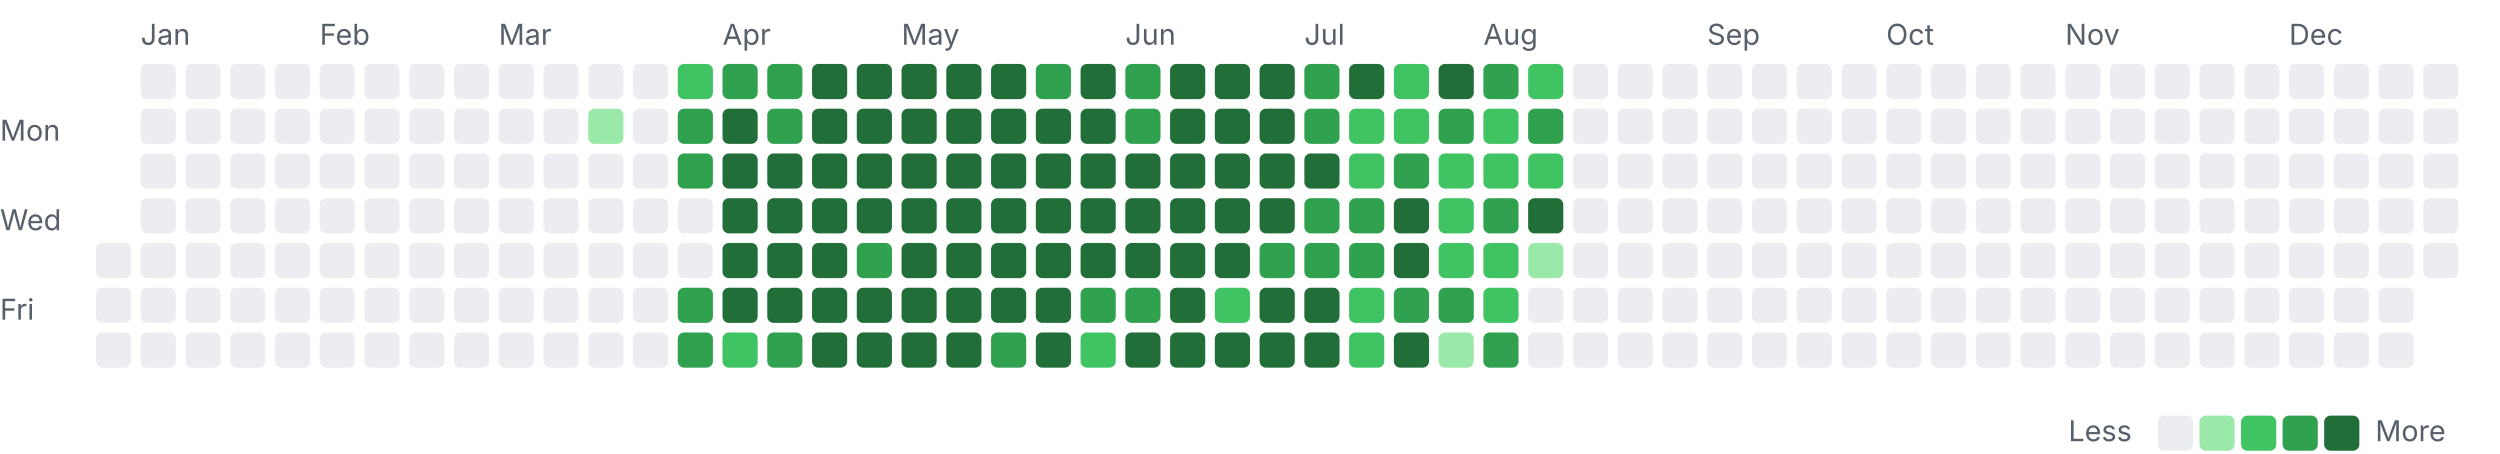
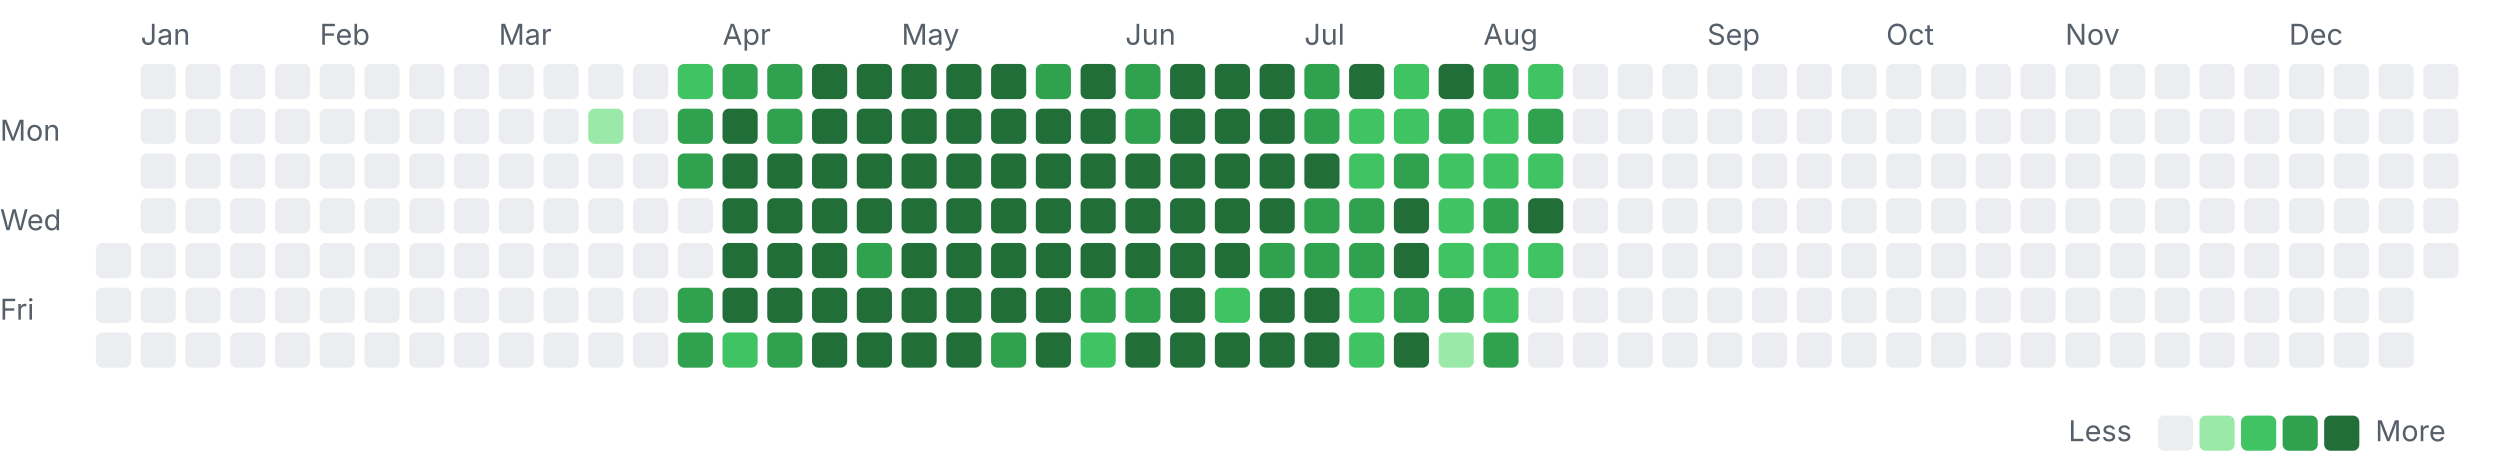
<svg xmlns="http://www.w3.org/2000/svg" width="782" height="142" viewBox="0 0 782 142">
  <style>.l0{fill:#ebedf0}.l1{fill:#9be9a8}.l2{fill:#40c463}.l3{fill:#30a14e}.l4{fill:#216e39} .lbl{fill:#57606a;font:9px -apple-system,Segoe UI,sans-serif}@media(prefers-color-scheme:dark){.l0{fill:#161b22}.l1{fill:#0e4429}.l2{fill:#006d32}.l3{fill:#26a641}.l4{fill:#39d353} .lbl{fill:#8b949e}}</style>
  <text class="lbl" x="44" y="14">Jan</text>
  <text class="lbl" x="100" y="14">Feb</text>
  <text class="lbl" x="156" y="14">Mar</text>
  <text class="lbl" x="226" y="14">Apr</text>
  <text class="lbl" x="282" y="14">May</text>
  <text class="lbl" x="352" y="14">Jun</text>
  <text class="lbl" x="408" y="14">Jul</text>
  <text class="lbl" x="464" y="14">Aug</text>
  <text class="lbl" x="534" y="14">Sep</text>
  <text class="lbl" x="590" y="14">Oct</text>
  <text class="lbl" x="646" y="14">Nov</text>
  <text class="lbl" x="716" y="14">Dec</text>
  <text class="lbl" x="0" y="44">Mon</text>
  <text class="lbl" x="0" y="72">Wed</text>
  <text class="lbl" x="0" y="100">Fri</text>
  <rect class="l0" x="30" y="76" width="11" height="11" rx="2" />
  <rect class="l0" x="30" y="90" width="11" height="11" rx="2" />
  <rect class="l0" x="30" y="104" width="11" height="11" rx="2" />
  <rect class="l0" x="44" y="20" width="11" height="11" rx="2" />
  <rect class="l0" x="44" y="34" width="11" height="11" rx="2" />
  <rect class="l0" x="44" y="48" width="11" height="11" rx="2" />
  <rect class="l0" x="44" y="62" width="11" height="11" rx="2" />
  <rect class="l0" x="44" y="76" width="11" height="11" rx="2" />
  <rect class="l0" x="44" y="90" width="11" height="11" rx="2" />
  <rect class="l0" x="44" y="104" width="11" height="11" rx="2" />
  <rect class="l0" x="58" y="20" width="11" height="11" rx="2" />
  <rect class="l0" x="58" y="34" width="11" height="11" rx="2" />
  <rect class="l0" x="58" y="48" width="11" height="11" rx="2" />
  <rect class="l0" x="58" y="62" width="11" height="11" rx="2" />
  <rect class="l0" x="58" y="76" width="11" height="11" rx="2" />
  <rect class="l0" x="58" y="90" width="11" height="11" rx="2" />
  <rect class="l0" x="58" y="104" width="11" height="11" rx="2" />
  <rect class="l0" x="72" y="20" width="11" height="11" rx="2" />
  <rect class="l0" x="72" y="34" width="11" height="11" rx="2" />
  <rect class="l0" x="72" y="48" width="11" height="11" rx="2" />
  <rect class="l0" x="72" y="62" width="11" height="11" rx="2" />
  <rect class="l0" x="72" y="76" width="11" height="11" rx="2" />
  <rect class="l0" x="72" y="90" width="11" height="11" rx="2" />
  <rect class="l0" x="72" y="104" width="11" height="11" rx="2" />
  <rect class="l0" x="86" y="20" width="11" height="11" rx="2" />
  <rect class="l0" x="86" y="34" width="11" height="11" rx="2" />
  <rect class="l0" x="86" y="48" width="11" height="11" rx="2" />
  <rect class="l0" x="86" y="62" width="11" height="11" rx="2" />
  <rect class="l0" x="86" y="76" width="11" height="11" rx="2" />
  <rect class="l0" x="86" y="90" width="11" height="11" rx="2" />
  <rect class="l0" x="86" y="104" width="11" height="11" rx="2" />
  <rect class="l0" x="100" y="20" width="11" height="11" rx="2" />
  <rect class="l0" x="100" y="34" width="11" height="11" rx="2" />
  <rect class="l0" x="100" y="48" width="11" height="11" rx="2" />
  <rect class="l0" x="100" y="62" width="11" height="11" rx="2" />
  <rect class="l0" x="100" y="76" width="11" height="11" rx="2" />
  <rect class="l0" x="100" y="90" width="11" height="11" rx="2" />
  <rect class="l0" x="100" y="104" width="11" height="11" rx="2" />
  <rect class="l0" x="114" y="20" width="11" height="11" rx="2" />
  <rect class="l0" x="114" y="34" width="11" height="11" rx="2" />
  <rect class="l0" x="114" y="48" width="11" height="11" rx="2" />
  <rect class="l0" x="114" y="62" width="11" height="11" rx="2" />
  <rect class="l0" x="114" y="76" width="11" height="11" rx="2" />
  <rect class="l0" x="114" y="90" width="11" height="11" rx="2" />
  <rect class="l0" x="114" y="104" width="11" height="11" rx="2" />
  <rect class="l0" x="128" y="20" width="11" height="11" rx="2" />
  <rect class="l0" x="128" y="34" width="11" height="11" rx="2" />
  <rect class="l0" x="128" y="48" width="11" height="11" rx="2" />
  <rect class="l0" x="128" y="62" width="11" height="11" rx="2" />
  <rect class="l0" x="128" y="76" width="11" height="11" rx="2" />
  <rect class="l0" x="128" y="90" width="11" height="11" rx="2" />
  <rect class="l0" x="128" y="104" width="11" height="11" rx="2" />
  <rect class="l0" x="142" y="20" width="11" height="11" rx="2" />
  <rect class="l0" x="142" y="34" width="11" height="11" rx="2" />
  <rect class="l0" x="142" y="48" width="11" height="11" rx="2" />
  <rect class="l0" x="142" y="62" width="11" height="11" rx="2" />
  <rect class="l0" x="142" y="76" width="11" height="11" rx="2" />
  <rect class="l0" x="142" y="90" width="11" height="11" rx="2" />
  <rect class="l0" x="142" y="104" width="11" height="11" rx="2" />
  <rect class="l0" x="156" y="20" width="11" height="11" rx="2" />
  <rect class="l0" x="156" y="34" width="11" height="11" rx="2" />
  <rect class="l0" x="156" y="48" width="11" height="11" rx="2" />
  <rect class="l0" x="156" y="62" width="11" height="11" rx="2" />
  <rect class="l0" x="156" y="76" width="11" height="11" rx="2" />
  <rect class="l0" x="156" y="90" width="11" height="11" rx="2" />
  <rect class="l0" x="156" y="104" width="11" height="11" rx="2" />
  <rect class="l0" x="170" y="20" width="11" height="11" rx="2" />
  <rect class="l0" x="170" y="34" width="11" height="11" rx="2" />
  <rect class="l0" x="170" y="48" width="11" height="11" rx="2" />
  <rect class="l0" x="170" y="62" width="11" height="11" rx="2" />
  <rect class="l0" x="170" y="76" width="11" height="11" rx="2" />
  <rect class="l0" x="170" y="90" width="11" height="11" rx="2" />
  <rect class="l0" x="170" y="104" width="11" height="11" rx="2" />
  <rect class="l0" x="184" y="20" width="11" height="11" rx="2" />
  <rect class="l1" x="184" y="34" width="11" height="11" rx="2" />
  <rect class="l0" x="184" y="48" width="11" height="11" rx="2" />
  <rect class="l0" x="184" y="62" width="11" height="11" rx="2" />
  <rect class="l0" x="184" y="76" width="11" height="11" rx="2" />
  <rect class="l0" x="184" y="90" width="11" height="11" rx="2" />
  <rect class="l0" x="184" y="104" width="11" height="11" rx="2" />
  <rect class="l0" x="198" y="20" width="11" height="11" rx="2" />
  <rect class="l0" x="198" y="34" width="11" height="11" rx="2" />
  <rect class="l0" x="198" y="48" width="11" height="11" rx="2" />
  <rect class="l0" x="198" y="62" width="11" height="11" rx="2" />
  <rect class="l0" x="198" y="76" width="11" height="11" rx="2" />
  <rect class="l0" x="198" y="90" width="11" height="11" rx="2" />
  <rect class="l0" x="198" y="104" width="11" height="11" rx="2" />
  <rect class="l2" x="212" y="20" width="11" height="11" rx="2" />
  <rect class="l3" x="212" y="34" width="11" height="11" rx="2" />
  <rect class="l3" x="212" y="48" width="11" height="11" rx="2" />
  <rect class="l0" x="212" y="62" width="11" height="11" rx="2" />
  <rect class="l0" x="212" y="76" width="11" height="11" rx="2" />
  <rect class="l3" x="212" y="90" width="11" height="11" rx="2" />
  <rect class="l3" x="212" y="104" width="11" height="11" rx="2" />
  <rect class="l3" x="226" y="20" width="11" height="11" rx="2" />
  <rect class="l4" x="226" y="34" width="11" height="11" rx="2" />
  <rect class="l4" x="226" y="48" width="11" height="11" rx="2" />
  <rect class="l4" x="226" y="62" width="11" height="11" rx="2" />
  <rect class="l4" x="226" y="76" width="11" height="11" rx="2" />
  <rect class="l4" x="226" y="90" width="11" height="11" rx="2" />
  <rect class="l2" x="226" y="104" width="11" height="11" rx="2" />
  <rect class="l3" x="240" y="20" width="11" height="11" rx="2" />
  <rect class="l3" x="240" y="34" width="11" height="11" rx="2" />
  <rect class="l4" x="240" y="48" width="11" height="11" rx="2" />
  <rect class="l4" x="240" y="62" width="11" height="11" rx="2" />
  <rect class="l4" x="240" y="76" width="11" height="11" rx="2" />
  <rect class="l4" x="240" y="90" width="11" height="11" rx="2" />
  <rect class="l3" x="240" y="104" width="11" height="11" rx="2" />
  <rect class="l4" x="254" y="20" width="11" height="11" rx="2" />
  <rect class="l4" x="254" y="34" width="11" height="11" rx="2" />
  <rect class="l4" x="254" y="48" width="11" height="11" rx="2" />
  <rect class="l4" x="254" y="62" width="11" height="11" rx="2" />
  <rect class="l4" x="254" y="76" width="11" height="11" rx="2" />
  <rect class="l4" x="254" y="90" width="11" height="11" rx="2" />
  <rect class="l4" x="254" y="104" width="11" height="11" rx="2" />
  <rect class="l4" x="268" y="20" width="11" height="11" rx="2" />
  <rect class="l4" x="268" y="34" width="11" height="11" rx="2" />
  <rect class="l4" x="268" y="48" width="11" height="11" rx="2" />
  <rect class="l4" x="268" y="62" width="11" height="11" rx="2" />
  <rect class="l3" x="268" y="76" width="11" height="11" rx="2" />
  <rect class="l4" x="268" y="90" width="11" height="11" rx="2" />
  <rect class="l4" x="268" y="104" width="11" height="11" rx="2" />
  <rect class="l4" x="282" y="20" width="11" height="11" rx="2" />
  <rect class="l4" x="282" y="34" width="11" height="11" rx="2" />
  <rect class="l4" x="282" y="48" width="11" height="11" rx="2" />
  <rect class="l4" x="282" y="62" width="11" height="11" rx="2" />
  <rect class="l4" x="282" y="76" width="11" height="11" rx="2" />
  <rect class="l4" x="282" y="90" width="11" height="11" rx="2" />
  <rect class="l4" x="282" y="104" width="11" height="11" rx="2" />
  <rect class="l4" x="296" y="20" width="11" height="11" rx="2" />
  <rect class="l4" x="296" y="34" width="11" height="11" rx="2" />
  <rect class="l4" x="296" y="48" width="11" height="11" rx="2" />
  <rect class="l4" x="296" y="62" width="11" height="11" rx="2" />
  <rect class="l4" x="296" y="76" width="11" height="11" rx="2" />
  <rect class="l4" x="296" y="90" width="11" height="11" rx="2" />
  <rect class="l4" x="296" y="104" width="11" height="11" rx="2" />
  <rect class="l4" x="310" y="20" width="11" height="11" rx="2" />
  <rect class="l4" x="310" y="34" width="11" height="11" rx="2" />
  <rect class="l4" x="310" y="48" width="11" height="11" rx="2" />
  <rect class="l4" x="310" y="62" width="11" height="11" rx="2" />
  <rect class="l4" x="310" y="76" width="11" height="11" rx="2" />
  <rect class="l4" x="310" y="90" width="11" height="11" rx="2" />
  <rect class="l3" x="310" y="104" width="11" height="11" rx="2" />
  <rect class="l3" x="324" y="20" width="11" height="11" rx="2" />
  <rect class="l4" x="324" y="34" width="11" height="11" rx="2" />
  <rect class="l4" x="324" y="48" width="11" height="11" rx="2" />
  <rect class="l4" x="324" y="62" width="11" height="11" rx="2" />
  <rect class="l4" x="324" y="76" width="11" height="11" rx="2" />
  <rect class="l4" x="324" y="90" width="11" height="11" rx="2" />
  <rect class="l4" x="324" y="104" width="11" height="11" rx="2" />
  <rect class="l4" x="338" y="20" width="11" height="11" rx="2" />
  <rect class="l4" x="338" y="34" width="11" height="11" rx="2" />
  <rect class="l4" x="338" y="48" width="11" height="11" rx="2" />
  <rect class="l4" x="338" y="62" width="11" height="11" rx="2" />
  <rect class="l4" x="338" y="76" width="11" height="11" rx="2" />
  <rect class="l3" x="338" y="90" width="11" height="11" rx="2" />
  <rect class="l2" x="338" y="104" width="11" height="11" rx="2" />
  <rect class="l3" x="352" y="20" width="11" height="11" rx="2" />
  <rect class="l3" x="352" y="34" width="11" height="11" rx="2" />
  <rect class="l4" x="352" y="48" width="11" height="11" rx="2" />
  <rect class="l4" x="352" y="62" width="11" height="11" rx="2" />
  <rect class="l4" x="352" y="76" width="11" height="11" rx="2" />
  <rect class="l3" x="352" y="90" width="11" height="11" rx="2" />
  <rect class="l4" x="352" y="104" width="11" height="11" rx="2" />
  <rect class="l4" x="366" y="20" width="11" height="11" rx="2" />
  <rect class="l4" x="366" y="34" width="11" height="11" rx="2" />
  <rect class="l4" x="366" y="48" width="11" height="11" rx="2" />
  <rect class="l4" x="366" y="62" width="11" height="11" rx="2" />
  <rect class="l4" x="366" y="76" width="11" height="11" rx="2" />
  <rect class="l4" x="366" y="90" width="11" height="11" rx="2" />
  <rect class="l4" x="366" y="104" width="11" height="11" rx="2" />
  <rect class="l4" x="380" y="20" width="11" height="11" rx="2" />
  <rect class="l4" x="380" y="34" width="11" height="11" rx="2" />
  <rect class="l4" x="380" y="48" width="11" height="11" rx="2" />
  <rect class="l4" x="380" y="62" width="11" height="11" rx="2" />
  <rect class="l4" x="380" y="76" width="11" height="11" rx="2" />
  <rect class="l2" x="380" y="90" width="11" height="11" rx="2" />
  <rect class="l4" x="380" y="104" width="11" height="11" rx="2" />
  <rect class="l4" x="394" y="20" width="11" height="11" rx="2" />
  <rect class="l4" x="394" y="34" width="11" height="11" rx="2" />
  <rect class="l4" x="394" y="48" width="11" height="11" rx="2" />
  <rect class="l4" x="394" y="62" width="11" height="11" rx="2" />
  <rect class="l3" x="394" y="76" width="11" height="11" rx="2" />
  <rect class="l4" x="394" y="90" width="11" height="11" rx="2" />
  <rect class="l4" x="394" y="104" width="11" height="11" rx="2" />
  <rect class="l3" x="408" y="20" width="11" height="11" rx="2" />
  <rect class="l3" x="408" y="34" width="11" height="11" rx="2" />
  <rect class="l4" x="408" y="48" width="11" height="11" rx="2" />
  <rect class="l3" x="408" y="62" width="11" height="11" rx="2" />
  <rect class="l3" x="408" y="76" width="11" height="11" rx="2" />
  <rect class="l4" x="408" y="90" width="11" height="11" rx="2" />
  <rect class="l4" x="408" y="104" width="11" height="11" rx="2" />
  <rect class="l4" x="422" y="20" width="11" height="11" rx="2" />
  <rect class="l2" x="422" y="34" width="11" height="11" rx="2" />
  <rect class="l2" x="422" y="48" width="11" height="11" rx="2" />
  <rect class="l3" x="422" y="62" width="11" height="11" rx="2" />
  <rect class="l3" x="422" y="76" width="11" height="11" rx="2" />
  <rect class="l2" x="422" y="90" width="11" height="11" rx="2" />
  <rect class="l2" x="422" y="104" width="11" height="11" rx="2" />
  <rect class="l2" x="436" y="20" width="11" height="11" rx="2" />
  <rect class="l2" x="436" y="34" width="11" height="11" rx="2" />
  <rect class="l3" x="436" y="48" width="11" height="11" rx="2" />
  <rect class="l4" x="436" y="62" width="11" height="11" rx="2" />
  <rect class="l4" x="436" y="76" width="11" height="11" rx="2" />
  <rect class="l3" x="436" y="90" width="11" height="11" rx="2" />
  <rect class="l4" x="436" y="104" width="11" height="11" rx="2" />
  <rect class="l4" x="450" y="20" width="11" height="11" rx="2" />
  <rect class="l3" x="450" y="34" width="11" height="11" rx="2" />
  <rect class="l2" x="450" y="48" width="11" height="11" rx="2" />
  <rect class="l2" x="450" y="62" width="11" height="11" rx="2" />
  <rect class="l2" x="450" y="76" width="11" height="11" rx="2" />
  <rect class="l3" x="450" y="90" width="11" height="11" rx="2" />
  <rect class="l1" x="450" y="104" width="11" height="11" rx="2" />
  <rect class="l3" x="464" y="20" width="11" height="11" rx="2" />
  <rect class="l2" x="464" y="34" width="11" height="11" rx="2" />
  <rect class="l2" x="464" y="48" width="11" height="11" rx="2" />
  <rect class="l3" x="464" y="62" width="11" height="11" rx="2" />
  <rect class="l2" x="464" y="76" width="11" height="11" rx="2" />
  <rect class="l2" x="464" y="90" width="11" height="11" rx="2" />
  <rect class="l3" x="464" y="104" width="11" height="11" rx="2" />
  <rect class="l2" x="478" y="20" width="11" height="11" rx="2" />
  <rect class="l3" x="478" y="34" width="11" height="11" rx="2" />
  <rect class="l2" x="478" y="48" width="11" height="11" rx="2" />
  <rect class="l4" x="478" y="62" width="11" height="11" rx="2" />
-   <rect class="l1" x="478" y="76" width="11" height="11" rx="2" />
+   <rect class="l2" x="478" y="76" width="11" height="11" rx="2" />
  <rect class="l0" x="478" y="90" width="11" height="11" rx="2" />
  <rect class="l0" x="478" y="104" width="11" height="11" rx="2" />
  <rect class="l0" x="492" y="20" width="11" height="11" rx="2" />
  <rect class="l0" x="492" y="34" width="11" height="11" rx="2" />
  <rect class="l0" x="492" y="48" width="11" height="11" rx="2" />
  <rect class="l0" x="492" y="62" width="11" height="11" rx="2" />
  <rect class="l0" x="492" y="76" width="11" height="11" rx="2" />
  <rect class="l0" x="492" y="90" width="11" height="11" rx="2" />
  <rect class="l0" x="492" y="104" width="11" height="11" rx="2" />
  <rect class="l0" x="506" y="20" width="11" height="11" rx="2" />
  <rect class="l0" x="506" y="34" width="11" height="11" rx="2" />
  <rect class="l0" x="506" y="48" width="11" height="11" rx="2" />
  <rect class="l0" x="506" y="62" width="11" height="11" rx="2" />
  <rect class="l0" x="506" y="76" width="11" height="11" rx="2" />
  <rect class="l0" x="506" y="90" width="11" height="11" rx="2" />
  <rect class="l0" x="506" y="104" width="11" height="11" rx="2" />
  <rect class="l0" x="520" y="20" width="11" height="11" rx="2" />
  <rect class="l0" x="520" y="34" width="11" height="11" rx="2" />
  <rect class="l0" x="520" y="48" width="11" height="11" rx="2" />
  <rect class="l0" x="520" y="62" width="11" height="11" rx="2" />
  <rect class="l0" x="520" y="76" width="11" height="11" rx="2" />
  <rect class="l0" x="520" y="90" width="11" height="11" rx="2" />
  <rect class="l0" x="520" y="104" width="11" height="11" rx="2" />
  <rect class="l0" x="534" y="20" width="11" height="11" rx="2" />
  <rect class="l0" x="534" y="34" width="11" height="11" rx="2" />
  <rect class="l0" x="534" y="48" width="11" height="11" rx="2" />
  <rect class="l0" x="534" y="62" width="11" height="11" rx="2" />
  <rect class="l0" x="534" y="76" width="11" height="11" rx="2" />
  <rect class="l0" x="534" y="90" width="11" height="11" rx="2" />
  <rect class="l0" x="534" y="104" width="11" height="11" rx="2" />
  <rect class="l0" x="548" y="20" width="11" height="11" rx="2" />
  <rect class="l0" x="548" y="34" width="11" height="11" rx="2" />
  <rect class="l0" x="548" y="48" width="11" height="11" rx="2" />
  <rect class="l0" x="548" y="62" width="11" height="11" rx="2" />
  <rect class="l0" x="548" y="76" width="11" height="11" rx="2" />
  <rect class="l0" x="548" y="90" width="11" height="11" rx="2" />
  <rect class="l0" x="548" y="104" width="11" height="11" rx="2" />
  <rect class="l0" x="562" y="20" width="11" height="11" rx="2" />
  <rect class="l0" x="562" y="34" width="11" height="11" rx="2" />
  <rect class="l0" x="562" y="48" width="11" height="11" rx="2" />
  <rect class="l0" x="562" y="62" width="11" height="11" rx="2" />
  <rect class="l0" x="562" y="76" width="11" height="11" rx="2" />
  <rect class="l0" x="562" y="90" width="11" height="11" rx="2" />
  <rect class="l0" x="562" y="104" width="11" height="11" rx="2" />
  <rect class="l0" x="576" y="20" width="11" height="11" rx="2" />
  <rect class="l0" x="576" y="34" width="11" height="11" rx="2" />
  <rect class="l0" x="576" y="48" width="11" height="11" rx="2" />
  <rect class="l0" x="576" y="62" width="11" height="11" rx="2" />
  <rect class="l0" x="576" y="76" width="11" height="11" rx="2" />
  <rect class="l0" x="576" y="90" width="11" height="11" rx="2" />
  <rect class="l0" x="576" y="104" width="11" height="11" rx="2" />
  <rect class="l0" x="590" y="20" width="11" height="11" rx="2" />
  <rect class="l0" x="590" y="34" width="11" height="11" rx="2" />
  <rect class="l0" x="590" y="48" width="11" height="11" rx="2" />
  <rect class="l0" x="590" y="62" width="11" height="11" rx="2" />
  <rect class="l0" x="590" y="76" width="11" height="11" rx="2" />
  <rect class="l0" x="590" y="90" width="11" height="11" rx="2" />
  <rect class="l0" x="590" y="104" width="11" height="11" rx="2" />
  <rect class="l0" x="604" y="20" width="11" height="11" rx="2" />
  <rect class="l0" x="604" y="34" width="11" height="11" rx="2" />
  <rect class="l0" x="604" y="48" width="11" height="11" rx="2" />
  <rect class="l0" x="604" y="62" width="11" height="11" rx="2" />
  <rect class="l0" x="604" y="76" width="11" height="11" rx="2" />
  <rect class="l0" x="604" y="90" width="11" height="11" rx="2" />
  <rect class="l0" x="604" y="104" width="11" height="11" rx="2" />
  <rect class="l0" x="618" y="20" width="11" height="11" rx="2" />
  <rect class="l0" x="618" y="34" width="11" height="11" rx="2" />
  <rect class="l0" x="618" y="48" width="11" height="11" rx="2" />
  <rect class="l0" x="618" y="62" width="11" height="11" rx="2" />
  <rect class="l0" x="618" y="76" width="11" height="11" rx="2" />
  <rect class="l0" x="618" y="90" width="11" height="11" rx="2" />
  <rect class="l0" x="618" y="104" width="11" height="11" rx="2" />
  <rect class="l0" x="632" y="20" width="11" height="11" rx="2" />
  <rect class="l0" x="632" y="34" width="11" height="11" rx="2" />
  <rect class="l0" x="632" y="48" width="11" height="11" rx="2" />
  <rect class="l0" x="632" y="62" width="11" height="11" rx="2" />
  <rect class="l0" x="632" y="76" width="11" height="11" rx="2" />
  <rect class="l0" x="632" y="90" width="11" height="11" rx="2" />
  <rect class="l0" x="632" y="104" width="11" height="11" rx="2" />
  <rect class="l0" x="646" y="20" width="11" height="11" rx="2" />
  <rect class="l0" x="646" y="34" width="11" height="11" rx="2" />
  <rect class="l0" x="646" y="48" width="11" height="11" rx="2" />
  <rect class="l0" x="646" y="62" width="11" height="11" rx="2" />
  <rect class="l0" x="646" y="76" width="11" height="11" rx="2" />
  <rect class="l0" x="646" y="90" width="11" height="11" rx="2" />
  <rect class="l0" x="646" y="104" width="11" height="11" rx="2" />
  <rect class="l0" x="660" y="20" width="11" height="11" rx="2" />
  <rect class="l0" x="660" y="34" width="11" height="11" rx="2" />
  <rect class="l0" x="660" y="48" width="11" height="11" rx="2" />
  <rect class="l0" x="660" y="62" width="11" height="11" rx="2" />
  <rect class="l0" x="660" y="76" width="11" height="11" rx="2" />
  <rect class="l0" x="660" y="90" width="11" height="11" rx="2" />
  <rect class="l0" x="660" y="104" width="11" height="11" rx="2" />
  <rect class="l0" x="674" y="20" width="11" height="11" rx="2" />
  <rect class="l0" x="674" y="34" width="11" height="11" rx="2" />
  <rect class="l0" x="674" y="48" width="11" height="11" rx="2" />
  <rect class="l0" x="674" y="62" width="11" height="11" rx="2" />
  <rect class="l0" x="674" y="76" width="11" height="11" rx="2" />
  <rect class="l0" x="674" y="90" width="11" height="11" rx="2" />
  <rect class="l0" x="674" y="104" width="11" height="11" rx="2" />
  <rect class="l0" x="688" y="20" width="11" height="11" rx="2" />
  <rect class="l0" x="688" y="34" width="11" height="11" rx="2" />
  <rect class="l0" x="688" y="48" width="11" height="11" rx="2" />
  <rect class="l0" x="688" y="62" width="11" height="11" rx="2" />
  <rect class="l0" x="688" y="76" width="11" height="11" rx="2" />
  <rect class="l0" x="688" y="90" width="11" height="11" rx="2" />
  <rect class="l0" x="688" y="104" width="11" height="11" rx="2" />
  <rect class="l0" x="702" y="20" width="11" height="11" rx="2" />
  <rect class="l0" x="702" y="34" width="11" height="11" rx="2" />
  <rect class="l0" x="702" y="48" width="11" height="11" rx="2" />
  <rect class="l0" x="702" y="62" width="11" height="11" rx="2" />
  <rect class="l0" x="702" y="76" width="11" height="11" rx="2" />
  <rect class="l0" x="702" y="90" width="11" height="11" rx="2" />
  <rect class="l0" x="702" y="104" width="11" height="11" rx="2" />
  <rect class="l0" x="716" y="20" width="11" height="11" rx="2" />
  <rect class="l0" x="716" y="34" width="11" height="11" rx="2" />
  <rect class="l0" x="716" y="48" width="11" height="11" rx="2" />
  <rect class="l0" x="716" y="62" width="11" height="11" rx="2" />
  <rect class="l0" x="716" y="76" width="11" height="11" rx="2" />
  <rect class="l0" x="716" y="90" width="11" height="11" rx="2" />
  <rect class="l0" x="716" y="104" width="11" height="11" rx="2" />
  <rect class="l0" x="730" y="20" width="11" height="11" rx="2" />
  <rect class="l0" x="730" y="34" width="11" height="11" rx="2" />
  <rect class="l0" x="730" y="48" width="11" height="11" rx="2" />
  <rect class="l0" x="730" y="62" width="11" height="11" rx="2" />
  <rect class="l0" x="730" y="76" width="11" height="11" rx="2" />
  <rect class="l0" x="730" y="90" width="11" height="11" rx="2" />
  <rect class="l0" x="730" y="104" width="11" height="11" rx="2" />
  <rect class="l0" x="744" y="20" width="11" height="11" rx="2" />
  <rect class="l0" x="744" y="34" width="11" height="11" rx="2" />
  <rect class="l0" x="744" y="48" width="11" height="11" rx="2" />
  <rect class="l0" x="744" y="62" width="11" height="11" rx="2" />
  <rect class="l0" x="744" y="76" width="11" height="11" rx="2" />
  <rect class="l0" x="744" y="90" width="11" height="11" rx="2" />
  <rect class="l0" x="744" y="104" width="11" height="11" rx="2" />
  <rect class="l0" x="758" y="20" width="11" height="11" rx="2" />
  <rect class="l0" x="758" y="34" width="11" height="11" rx="2" />
  <rect class="l0" x="758" y="48" width="11" height="11" rx="2" />
  <rect class="l0" x="758" y="62" width="11" height="11" rx="2" />
  <rect class="l0" x="758" y="76" width="11" height="11" rx="2" />
  <text class="lbl" x="647" y="138">Less</text>
  <rect class="l0" x="675" y="130" width="11" height="11" rx="2" />
  <rect class="l1" x="688" y="130" width="11" height="11" rx="2" />
  <rect class="l2" x="701" y="130" width="11" height="11" rx="2" />
  <rect class="l3" x="714" y="130" width="11" height="11" rx="2" />
  <rect class="l4" x="727" y="130" width="11" height="11" rx="2" />
  <text class="lbl" x="743" y="138">More</text>
</svg>
